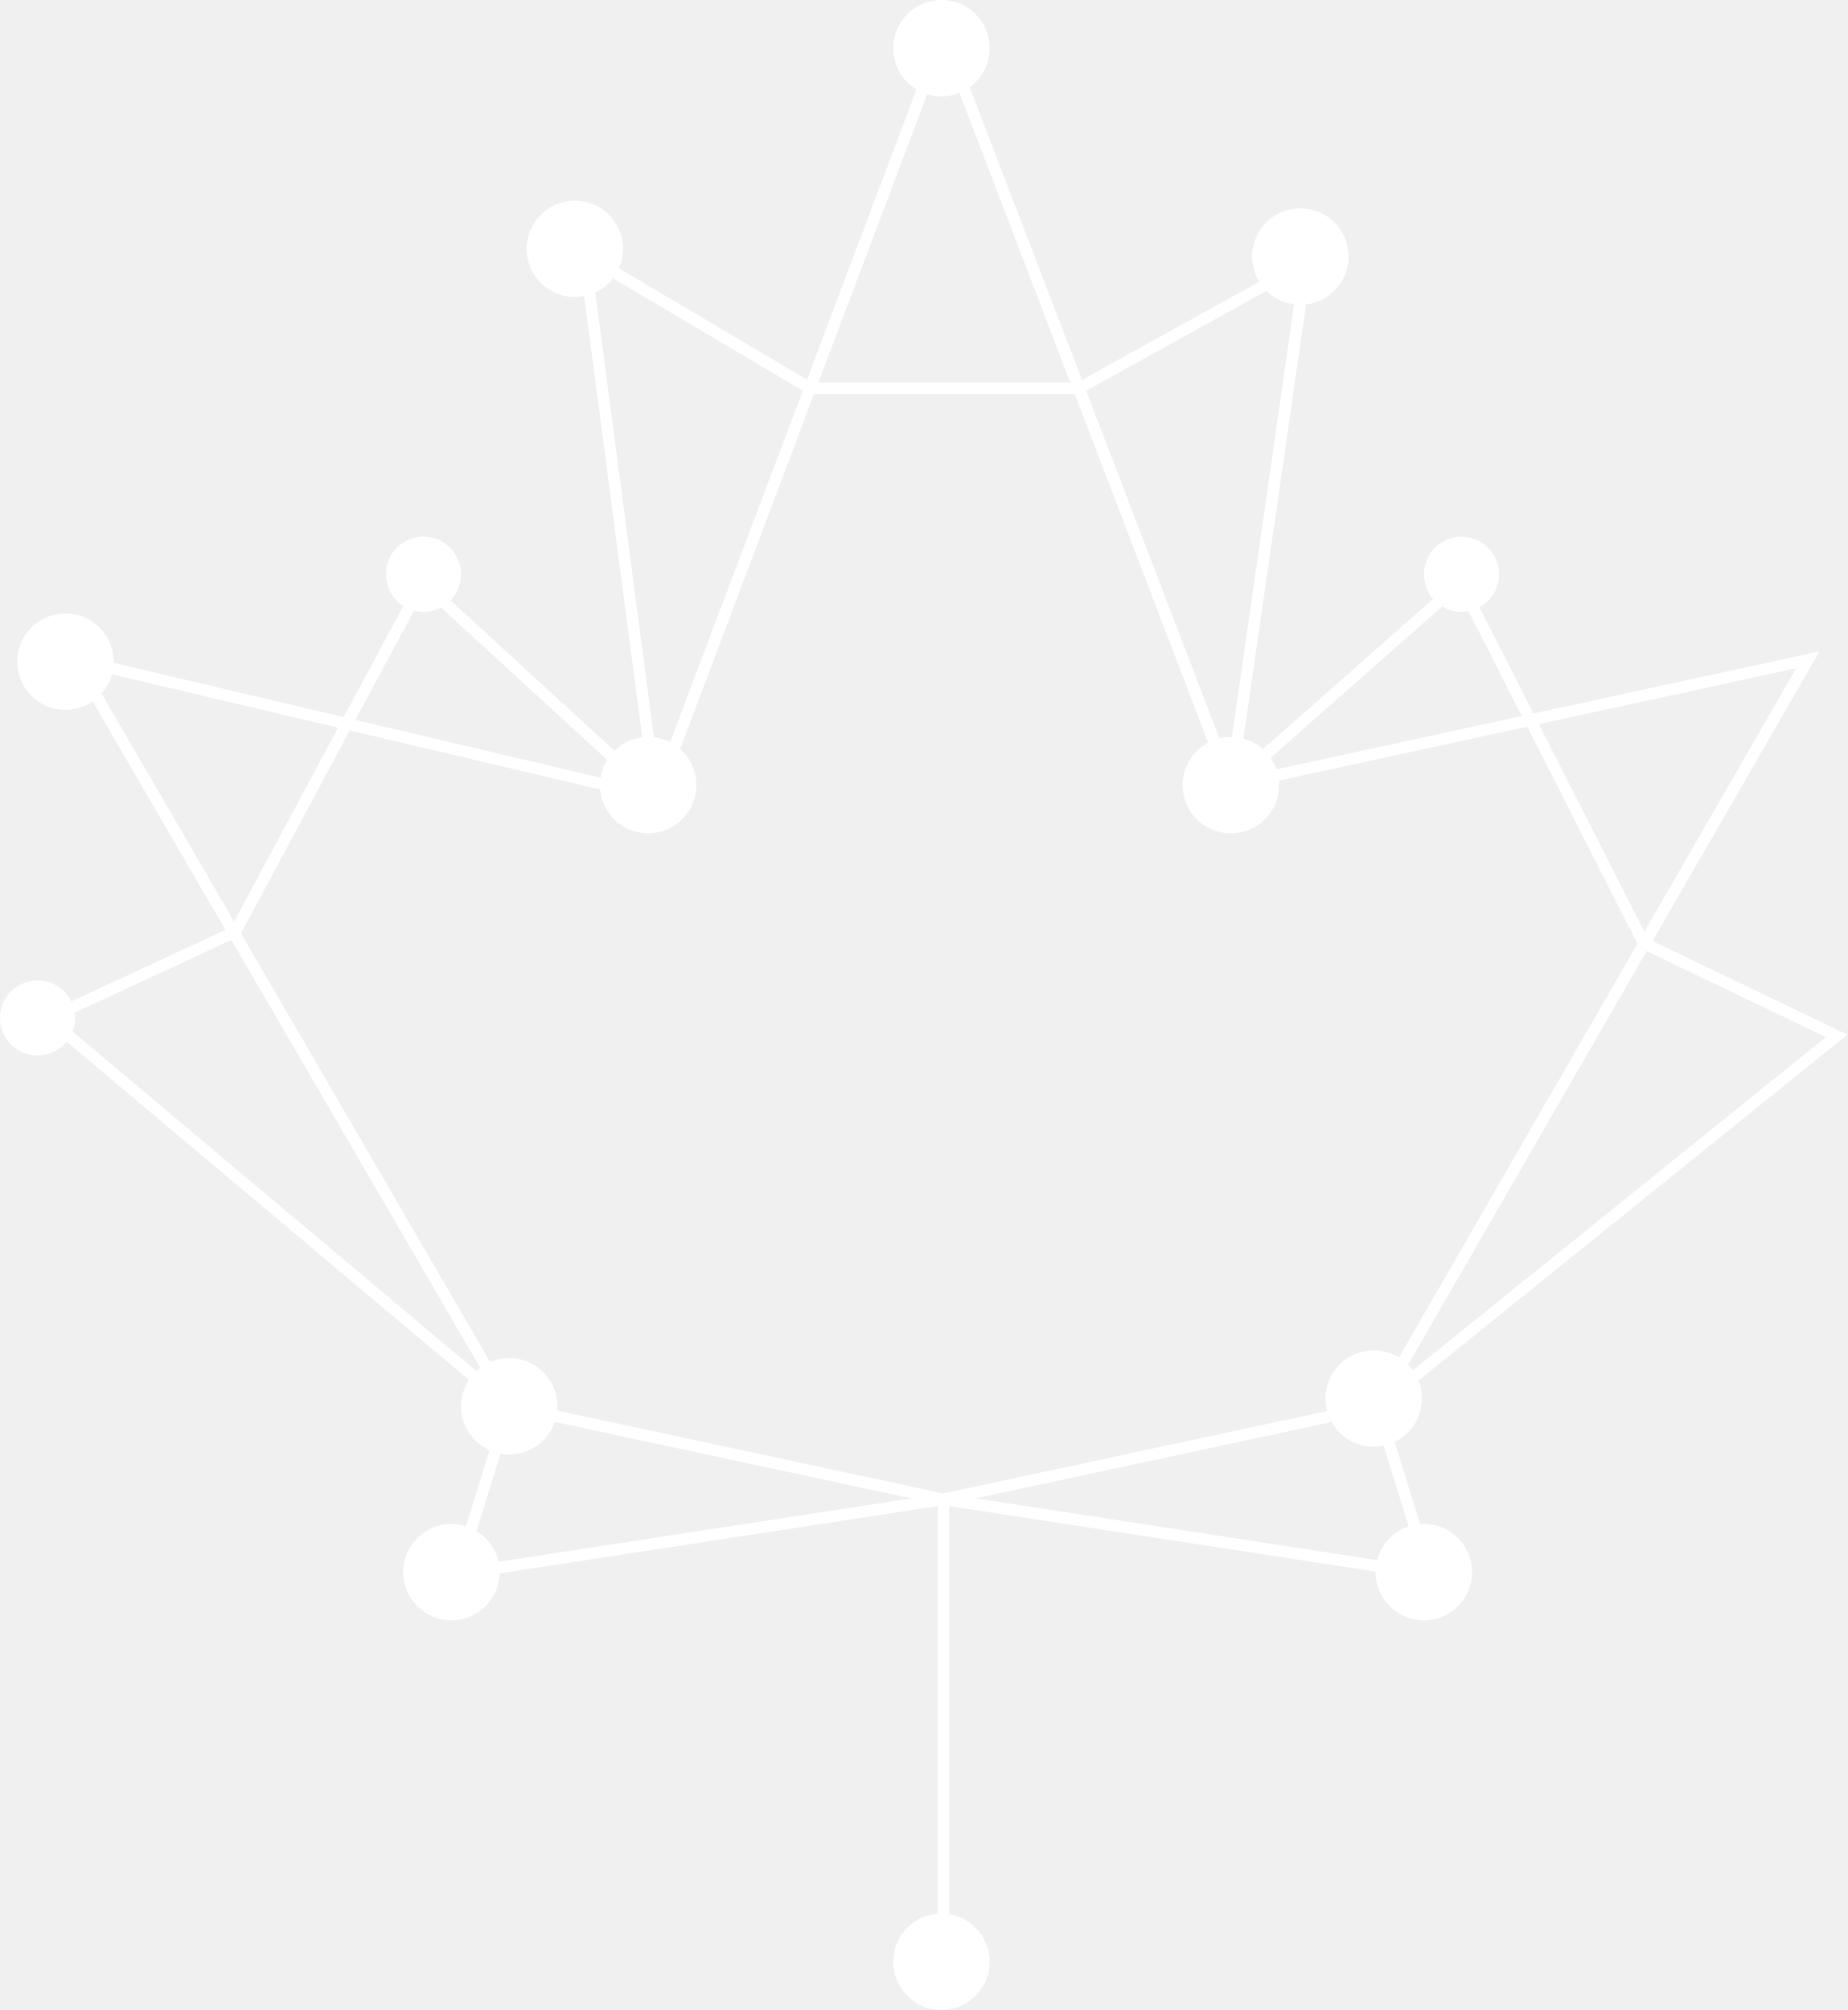
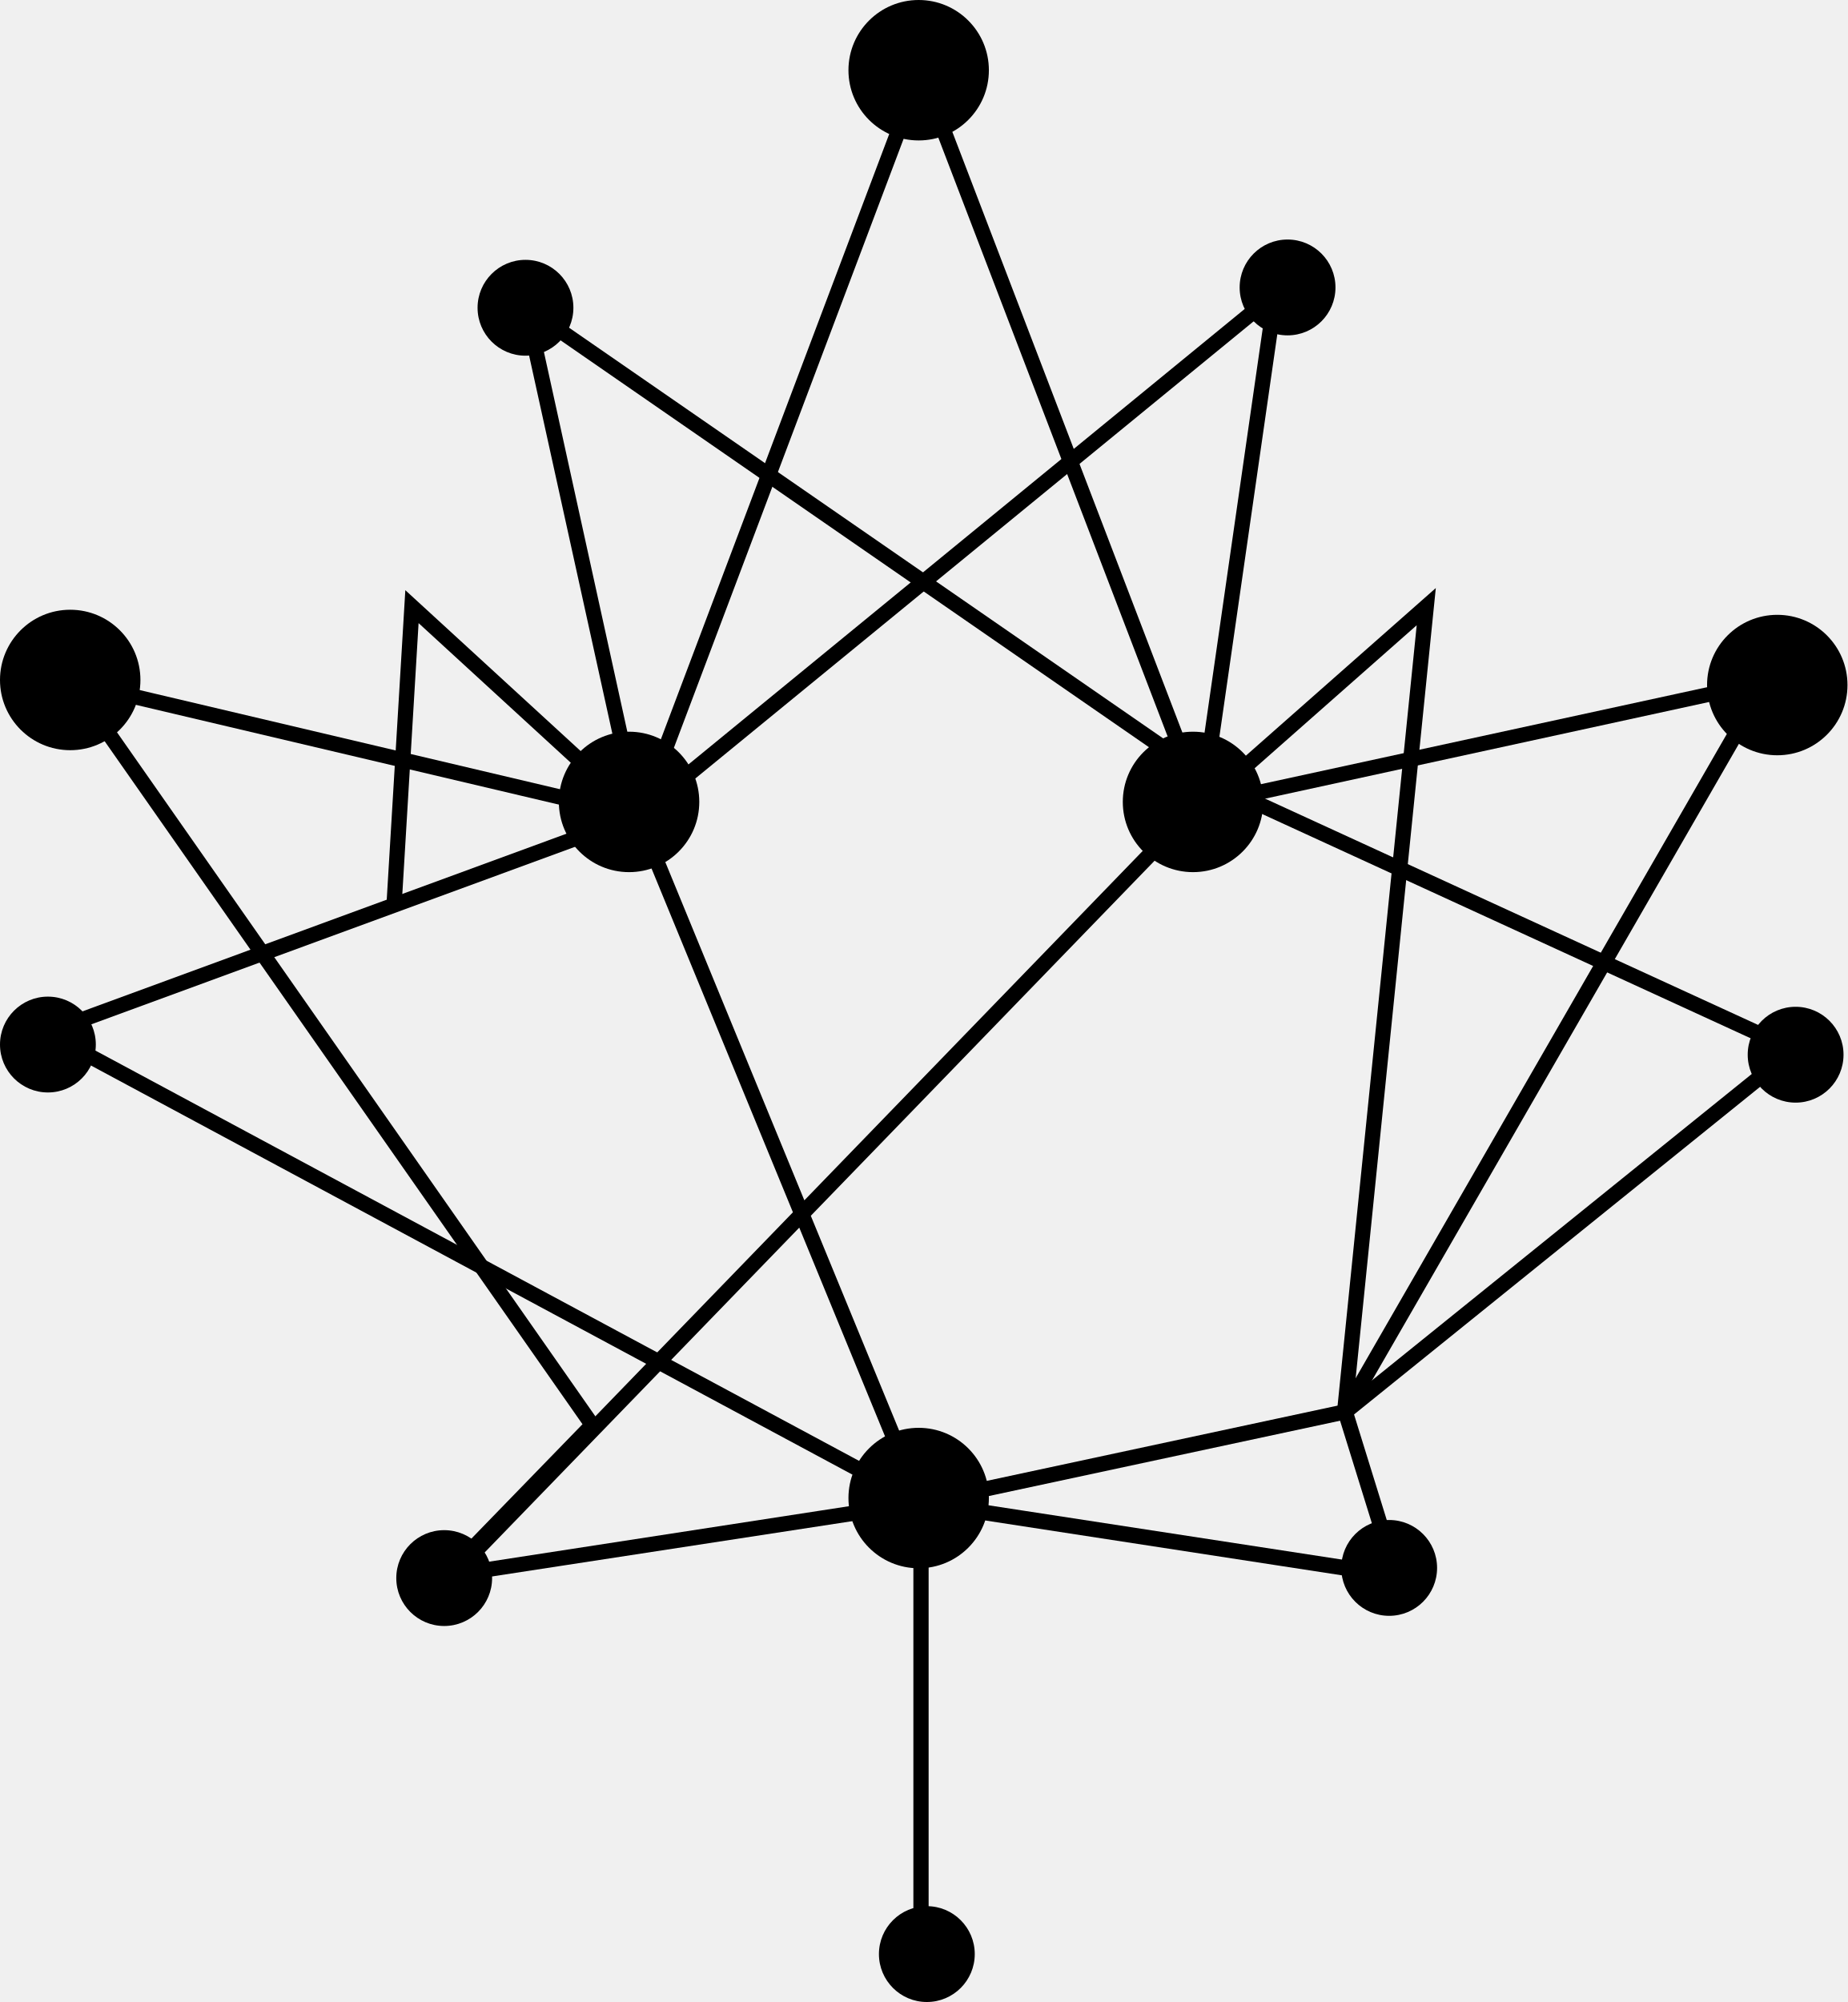
- <svg xmlns="http://www.w3.org/2000/svg" viewBox="0 0 361.36 393.23">
-   <defs>
-     <style>.cls-1{fill:#fff;}</style>
-   </defs>
+ <svg xmlns="http://www.w3.org/2000/svg" viewBox="0 0 363.63 394">
  <g id="Layer_2" data-name="Layer 2">
    <g id="Layer_4" data-name="Layer 4">
-       <path class="cls-1" d="M281.24,309.34l-96.72-14.87L87.8,309.34l10.58-34.09-86-147.89,115.18,27.17L184.51,3.61l57,148.67,114.39-24.86L270.66,275.25Zm-96.72-17.16.17,0L278,306.55,268.2,275l.25-.43,82.88-143.84L240,154.91l-.35-.91L184.53,10,129,157.19,17,130.77,100.84,275,91,306.55Z" />
-       <path class="cls-1" d="M184.52,294.48,99.1,276.16l-.22-.18L7.32,199,45.2,181.41l37.12-69.26,44.44,40.77L112.9,47.65l45.85,27.16h52l46.2-25.58L242.31,150.71,286,112.15l36.34,71.54,39,18.72-91.43,73.75-.26.06Zm-84.4-20.42,84.4,18.11,84.41-18.11,88.21-71.16-36.46-17.5-.18-.35-35.19-69.26-46.12,40.69L254,53.42,211.3,77.08H158.13l-.27-.16L115.75,52,129.82,158.8l-46.88-43-36.1,67.35-.34.16-35,16.24Z" />
-       <rect class="cls-1" x="183.39" y="293.33" width="2.26" height="91.98" />
-       <circle class="cls-1" cx="184.14" cy="9.43" r="9.43" />
-       <circle class="cls-1" cx="254.34" cy="50.19" r="9.43" />
-       <circle class="cls-1" cx="240.75" cy="153.6" r="9.43" />
-       <circle class="cls-1" cx="126.78" cy="153.6" r="9.43" />
-       <circle class="cls-1" cx="112.44" cy="48.68" r="9.43" />
-       <circle class="cls-1" cx="12.81" cy="129.44" r="9.43" />
-       <circle class="cls-1" cx="184.14" cy="383.8" r="9.43" />
-       <circle class="cls-1" cx="278.49" cy="307.57" r="9.43" />
-       <circle class="cls-1" cx="268.68" cy="273.6" r="9.43" />
-       <circle class="cls-1" cx="99.61" cy="275.11" r="9.43" />
-       <circle class="cls-1" cx="88.29" cy="307.57" r="9.43" />
-       <circle class="cls-1" cx="82.83" cy="112.35" r="7.35" />
-       <circle class="cls-1" cx="285.86" cy="112.35" r="7.35" />
-       <circle class="cls-1" cx="7.35" cy="199.15" r="7.35" />
+       <path d="M83.57,312.29l31.08-32L10.8,131.87l114.25,26.95,56.22-149,56.24,146.83,113-24.56L266.4,278l10.54,34-95.66-14.71Zm97.71-18.05.23,0,91.14,14-9.5-30.62,81.39-141.24L235.63,160.09l-.46-1.2L181.29,18.22,126.92,162.34,17.77,136.6,118.53,280.66,92,308Z" />
+       <polygon points="79.09 177.59 76.1 177.41 79.78 116.15 127 159.47 124.97 161.69 82.39 122.63 79.09 177.59" />
+       <polygon points="181.05 297.34 5.44 203 125.08 159.09 126.11 161.91 12.74 203.51 181.5 294.17 264.11 276.45 350.27 206.95 238.97 155.86 240.22 153.14 355.92 206.24 265.44 279.24 181.05 297.34" />
+       <polygon points="266.08 278.65 263.1 278.35 278.85 123.05 234.5 162.18 249.01 61.39 126.54 161.66 124.64 159.34 253.08 54.18 238.64 154.53 282.61 115.73 266.08 278.65" />
+       <rect x="179.78" y="295.75" width="3" height="90.45" />
+       <circle cx="182.43" cy="384.57" r="9.43" />
+       <circle cx="9.43" cy="205.57" r="9.43" />
+       <circle cx="353.43" cy="207.57" r="9.43" />
+       <circle cx="87.43" cy="310.57" r="9.43" />
+       <circle cx="103.43" cy="60.57" r="9.43" />
+       <circle cx="253.43" cy="56.57" r="9.43" />
+       <circle cx="273.43" cy="308.57" r="9.43" />
+       <circle cx="180.82" cy="294.82" r="13.82" />
+       <circle cx="234.82" cy="157.82" r="13.82" />
+       <circle cx="123.82" cy="157.82" r="13.82" />
+       <circle cx="180.82" cy="13.82" r="13.82" />
+       <circle cx="13.82" cy="133.82" r="13.82" />
+       <circle cx="349.82" cy="134.82" r="13.82" />
+       <path d="M86.67,314.54l-2.15-2.08,71.55-73.88L124.16,161l0-.13L101.31,57.1,241.9,154.27l-82.31,85,22.62,55-2.78,1.14L157.32,241.6ZM127,160.05l31.32,76.18,78.93-81.5L105.88,63.9Z" />
    </g>
  </g>
</svg>
